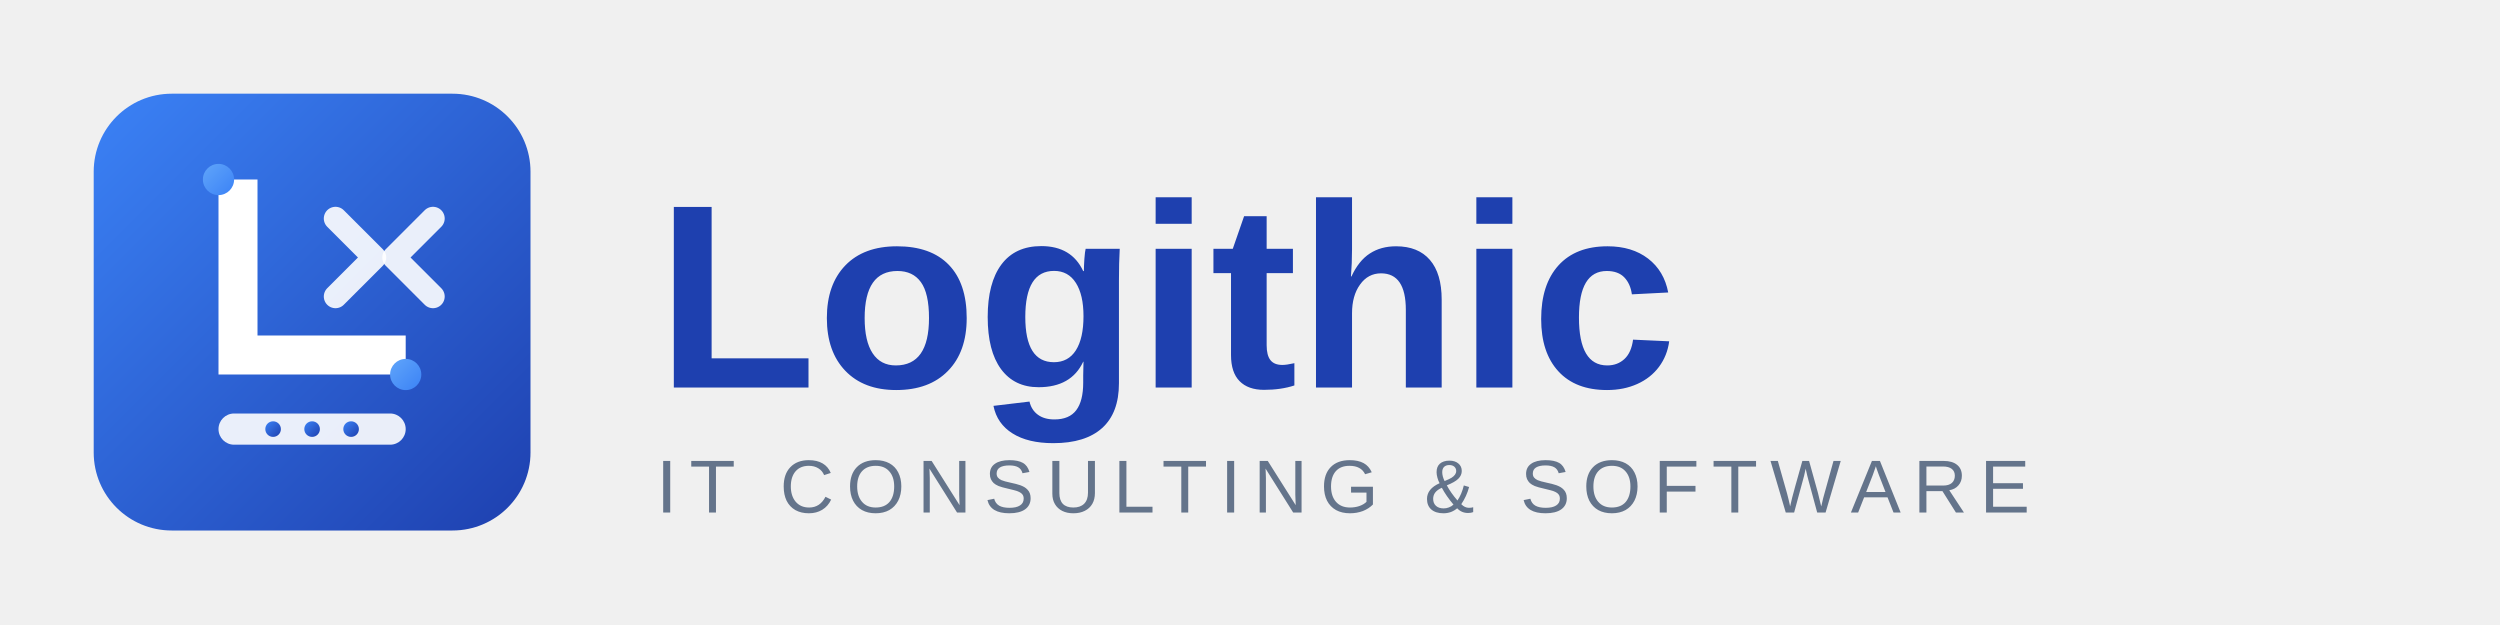
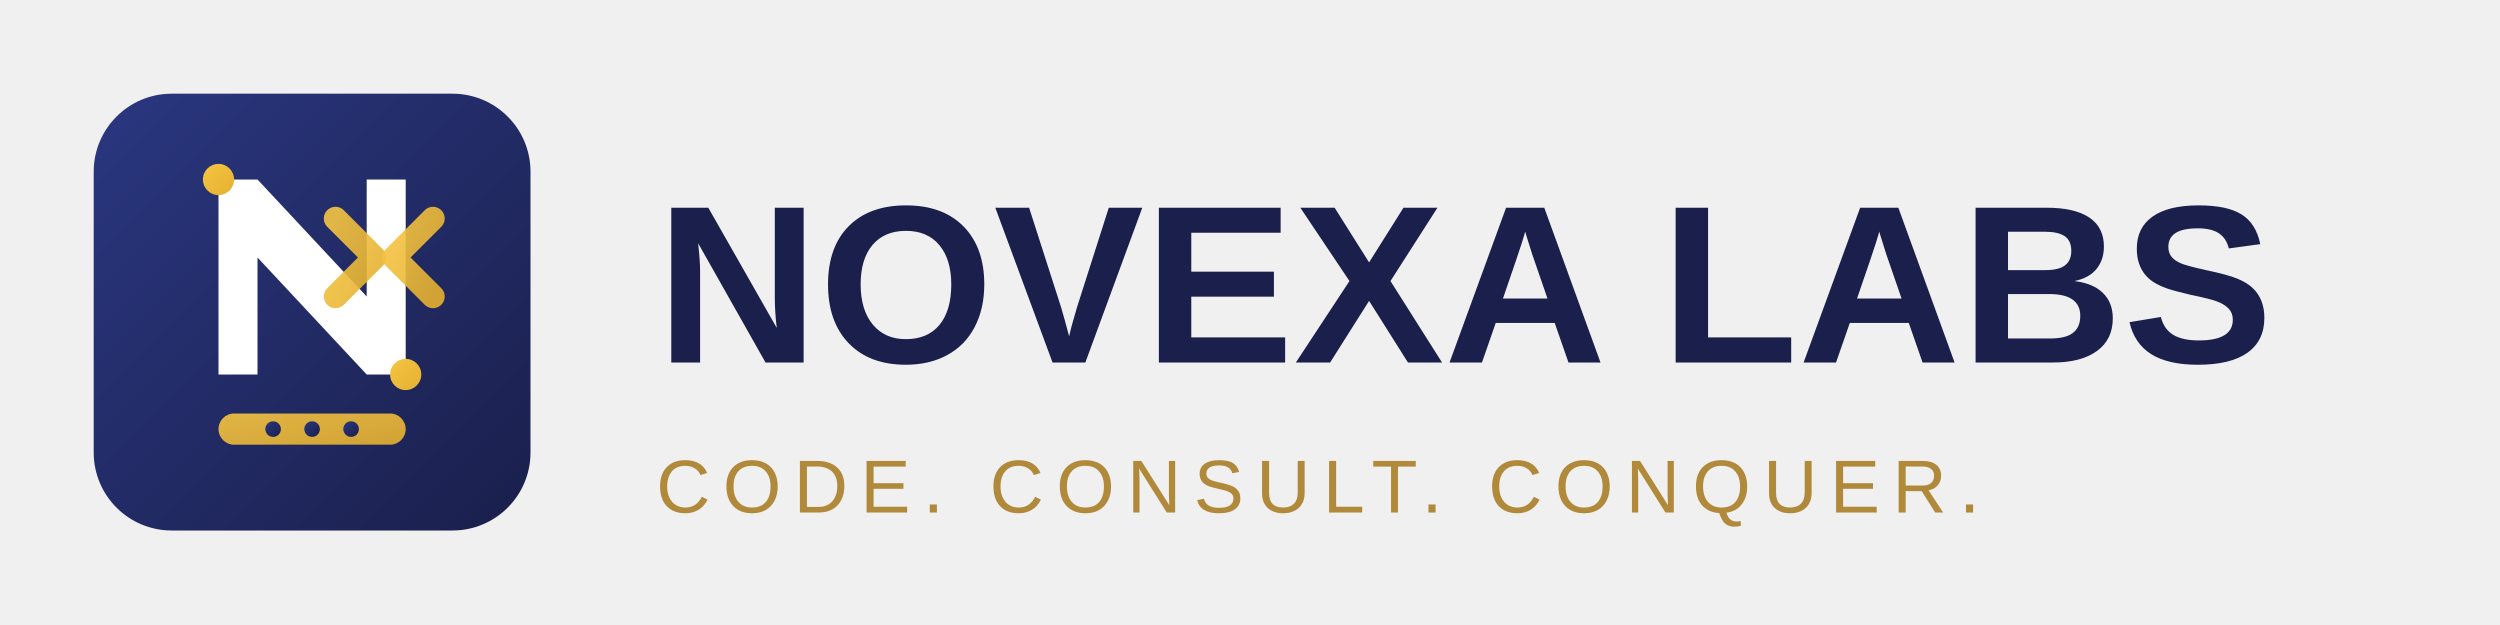
<svg xmlns="http://www.w3.org/2000/svg" viewBox="0 0 400 100">
  <defs>
    <linearGradient id="logoGradient" x1="0%" y1="0%" x2="100%" y2="100%">
-       <stop offset="0%" style="stop-color:#3B82F6" />
-       <stop offset="100%" style="stop-color:#1E40AF" />
+       <stop offset="0%" style="stop-color:#2a3780" />
+       <stop offset="100%" style="stop-color:#1a1f4b" />
    </linearGradient>
    <linearGradient id="accentGradient" x1="0%" y1="0%" x2="100%" y2="100%">
-       <stop offset="0%" style="stop-color:#60A5FA" />
-       <stop offset="100%" style="stop-color:#3B82F6" />
+       <stop offset="0%" style="stop-color:#f5c542" />
+       <stop offset="100%" style="stop-color:#e5b030" />
    </linearGradient>
  </defs>
  <g transform="translate(10, 10) scale(0.156)">
    <rect x="32" y="32" width="448" height="448" rx="80" ry="80" fill="url(#logoGradient)" />
-     <path d="M 160 120 L 160 320 L 352 320 L 352 280 L 200 280 L 200 120 Z" fill="#FFFFFF" />
+     <path d="M 160 120 L 160 320 L 200 320 L 200 200 L 312 320 L 352 320 L 352 120 L 312 120 L 312 240 L 200 120 Z" fill="#FFFFFF" />
    <circle cx="160" cy="120" r="16" fill="url(#accentGradient)" />
    <circle cx="352" cy="320" r="16" fill="url(#accentGradient)" />
-     <path d="M 280 160 L 320 200 L 280 240" stroke="#FFFFFF" stroke-width="24" stroke-linecap="round" stroke-linejoin="round" fill="none" opacity="0.9" />
-     <path d="M 380 160 L 340 200 L 380 240" stroke="#FFFFFF" stroke-width="24" stroke-linecap="round" stroke-linejoin="round" fill="none" opacity="0.9" />
-     <rect x="160" y="360" width="192" height="32" rx="16" fill="#FFFFFF" opacity="0.9" />
+     <path d="M 280 160 L 320 200 L 280 240" stroke="url(#accentGradient)" stroke-width="24" stroke-linecap="round" stroke-linejoin="round" fill="none" opacity="0.9" />
+     <path d="M 380 160 L 340 200 L 380 240" stroke="url(#accentGradient)" stroke-width="24" stroke-linecap="round" stroke-linejoin="round" fill="none" opacity="0.9" />
+     <rect x="160" y="360" width="192" height="32" rx="16" fill="url(#accentGradient)" opacity="0.9" />
    <circle cx="256" cy="376" r="8" fill="url(#logoGradient)" />
    <circle cx="296" cy="376" r="8" fill="url(#logoGradient)" />
    <circle cx="216" cy="376" r="8" fill="url(#logoGradient)" />
  </g>
-   <text x="105" y="62" font-family="Arial, Helvetica, sans-serif" font-size="42" font-weight="bold" fill="#1E40AF">
-     Logithic
+   <text x="105" y="58" font-family="Arial, Helvetica, sans-serif" font-size="36" font-weight="bold" fill="#1a1f4b">
+     NOVEXA LABS
  </text>
-   <text x="105" y="82" font-family="Arial, Helvetica, sans-serif" font-size="12" fill="#64748B" letter-spacing="2">
-     IT CONSULTING &amp; SOFTWARE
+   <text x="105" y="82" font-family="Arial, Helvetica, sans-serif" font-size="12" fill="#b08a3a" letter-spacing="2">
+     CODE. CONSULT. CONQUER.
  </text>
</svg>
